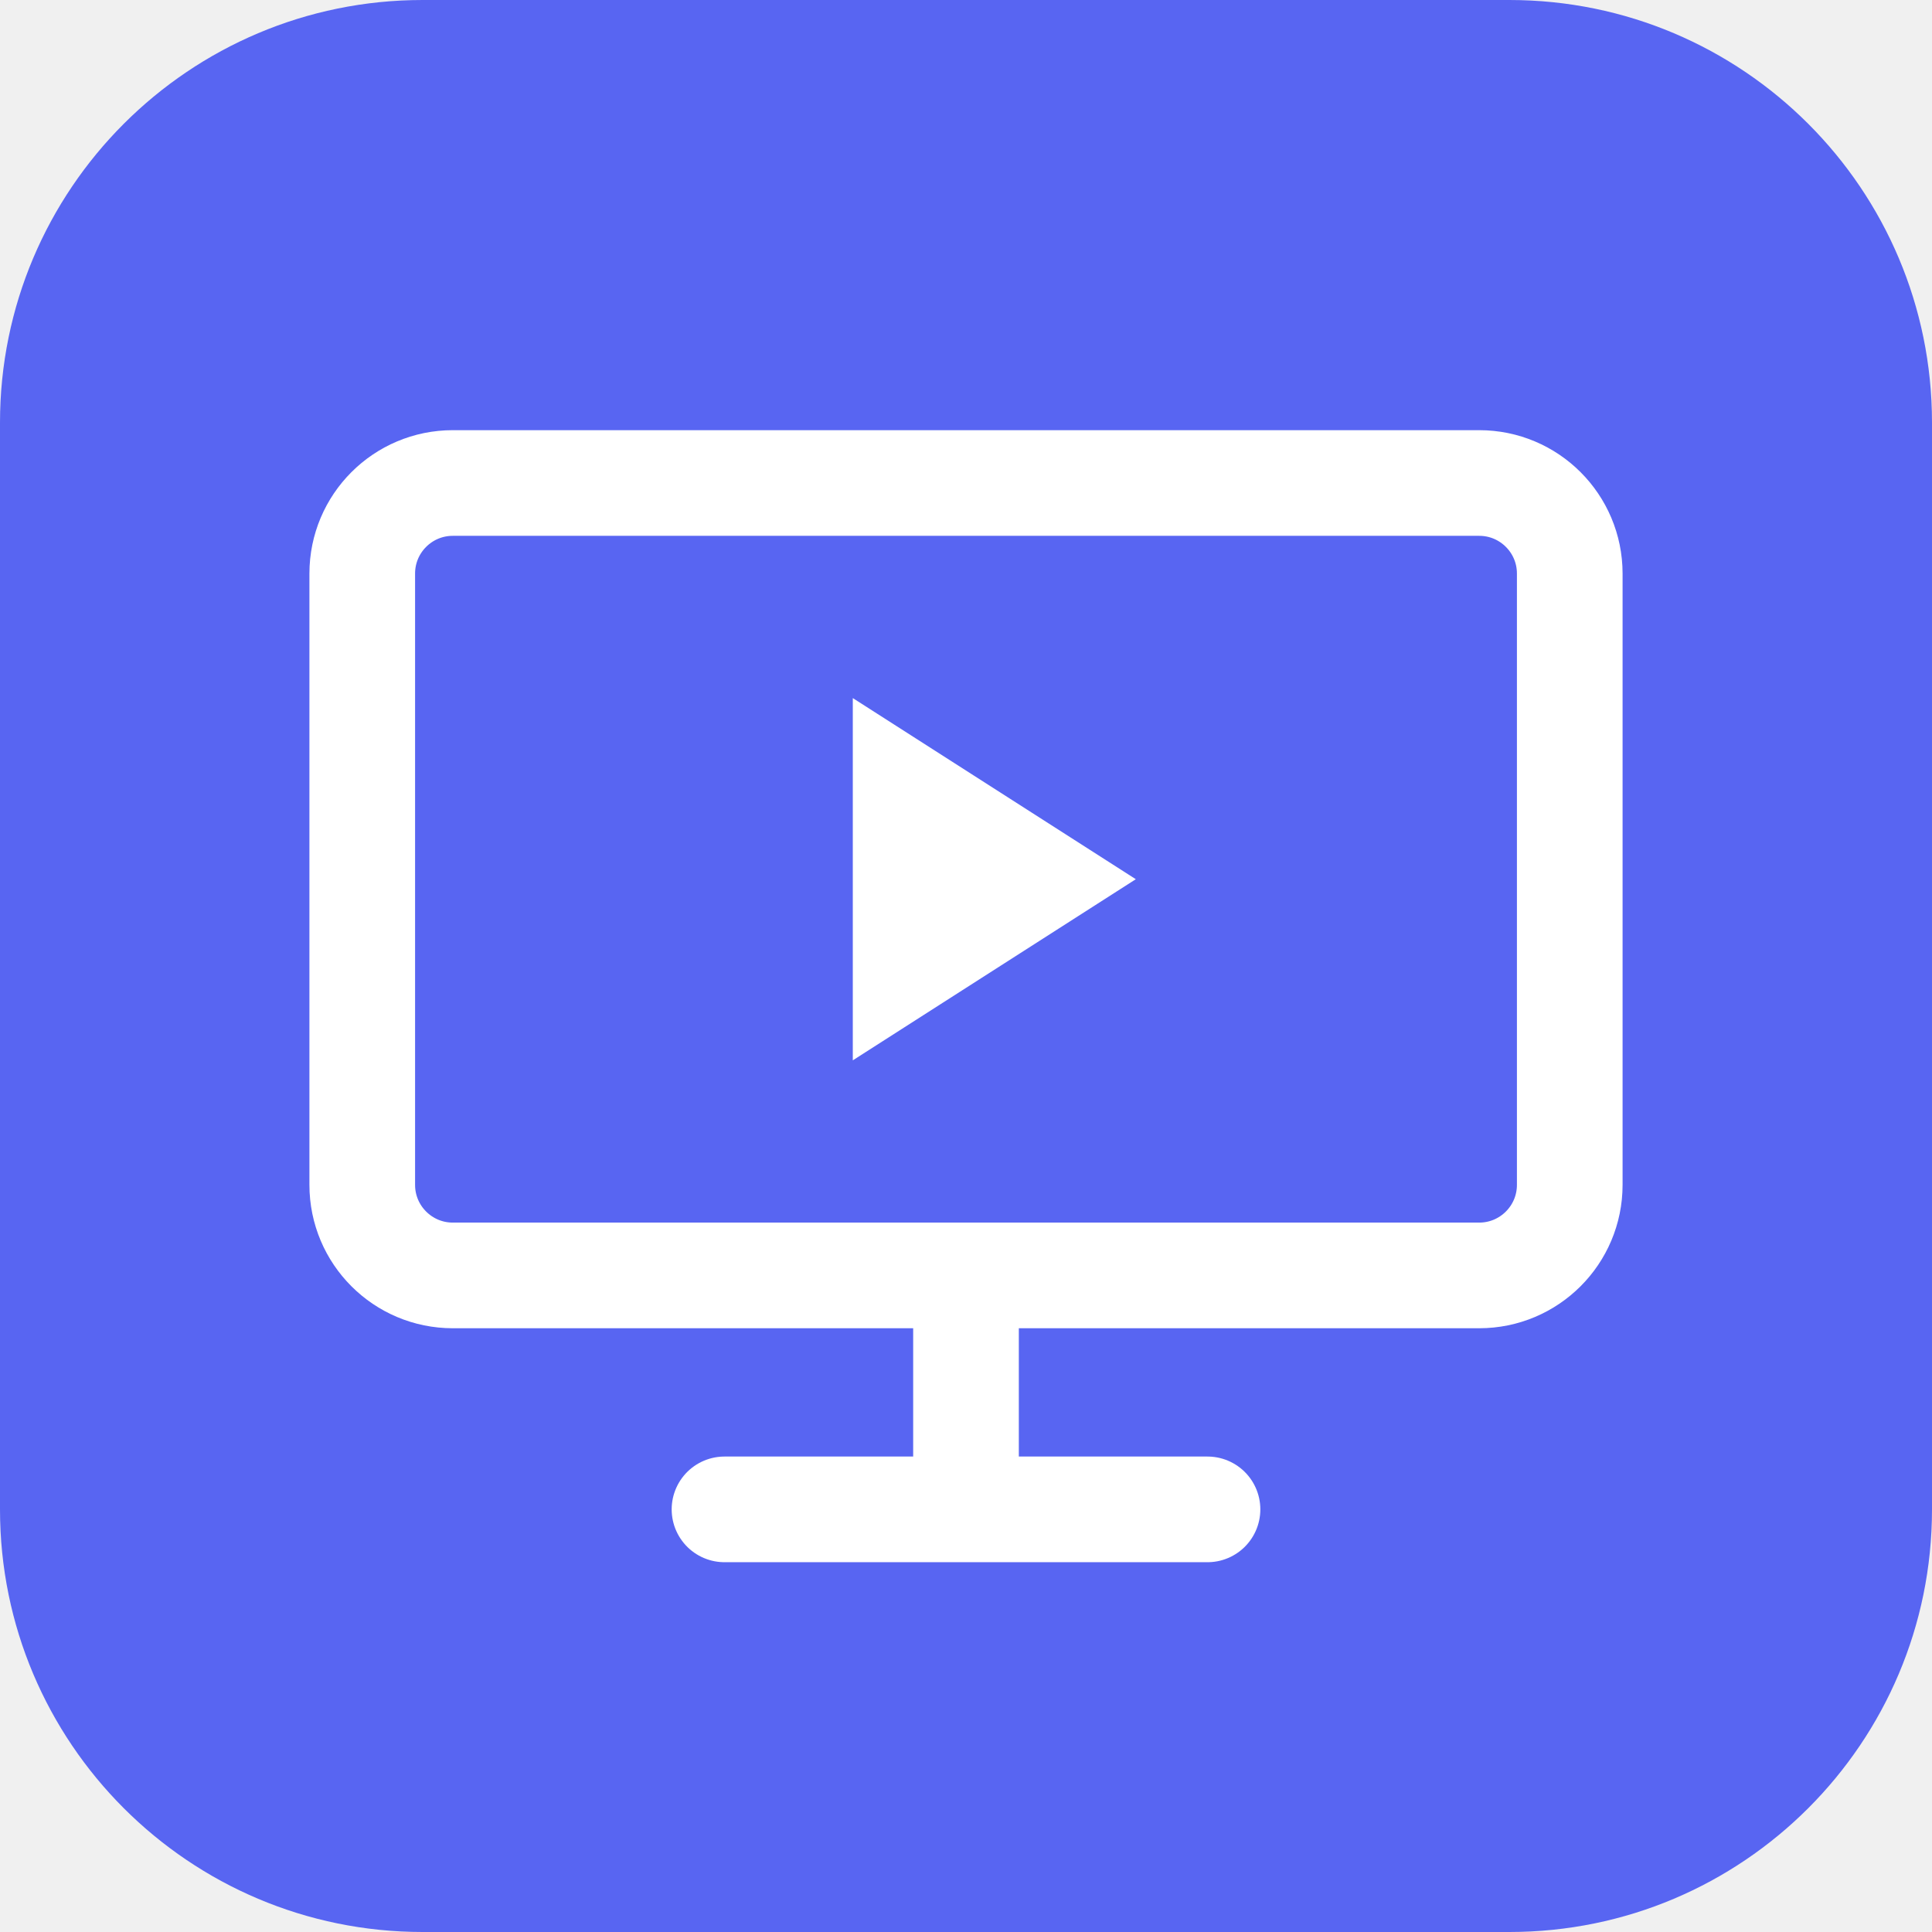
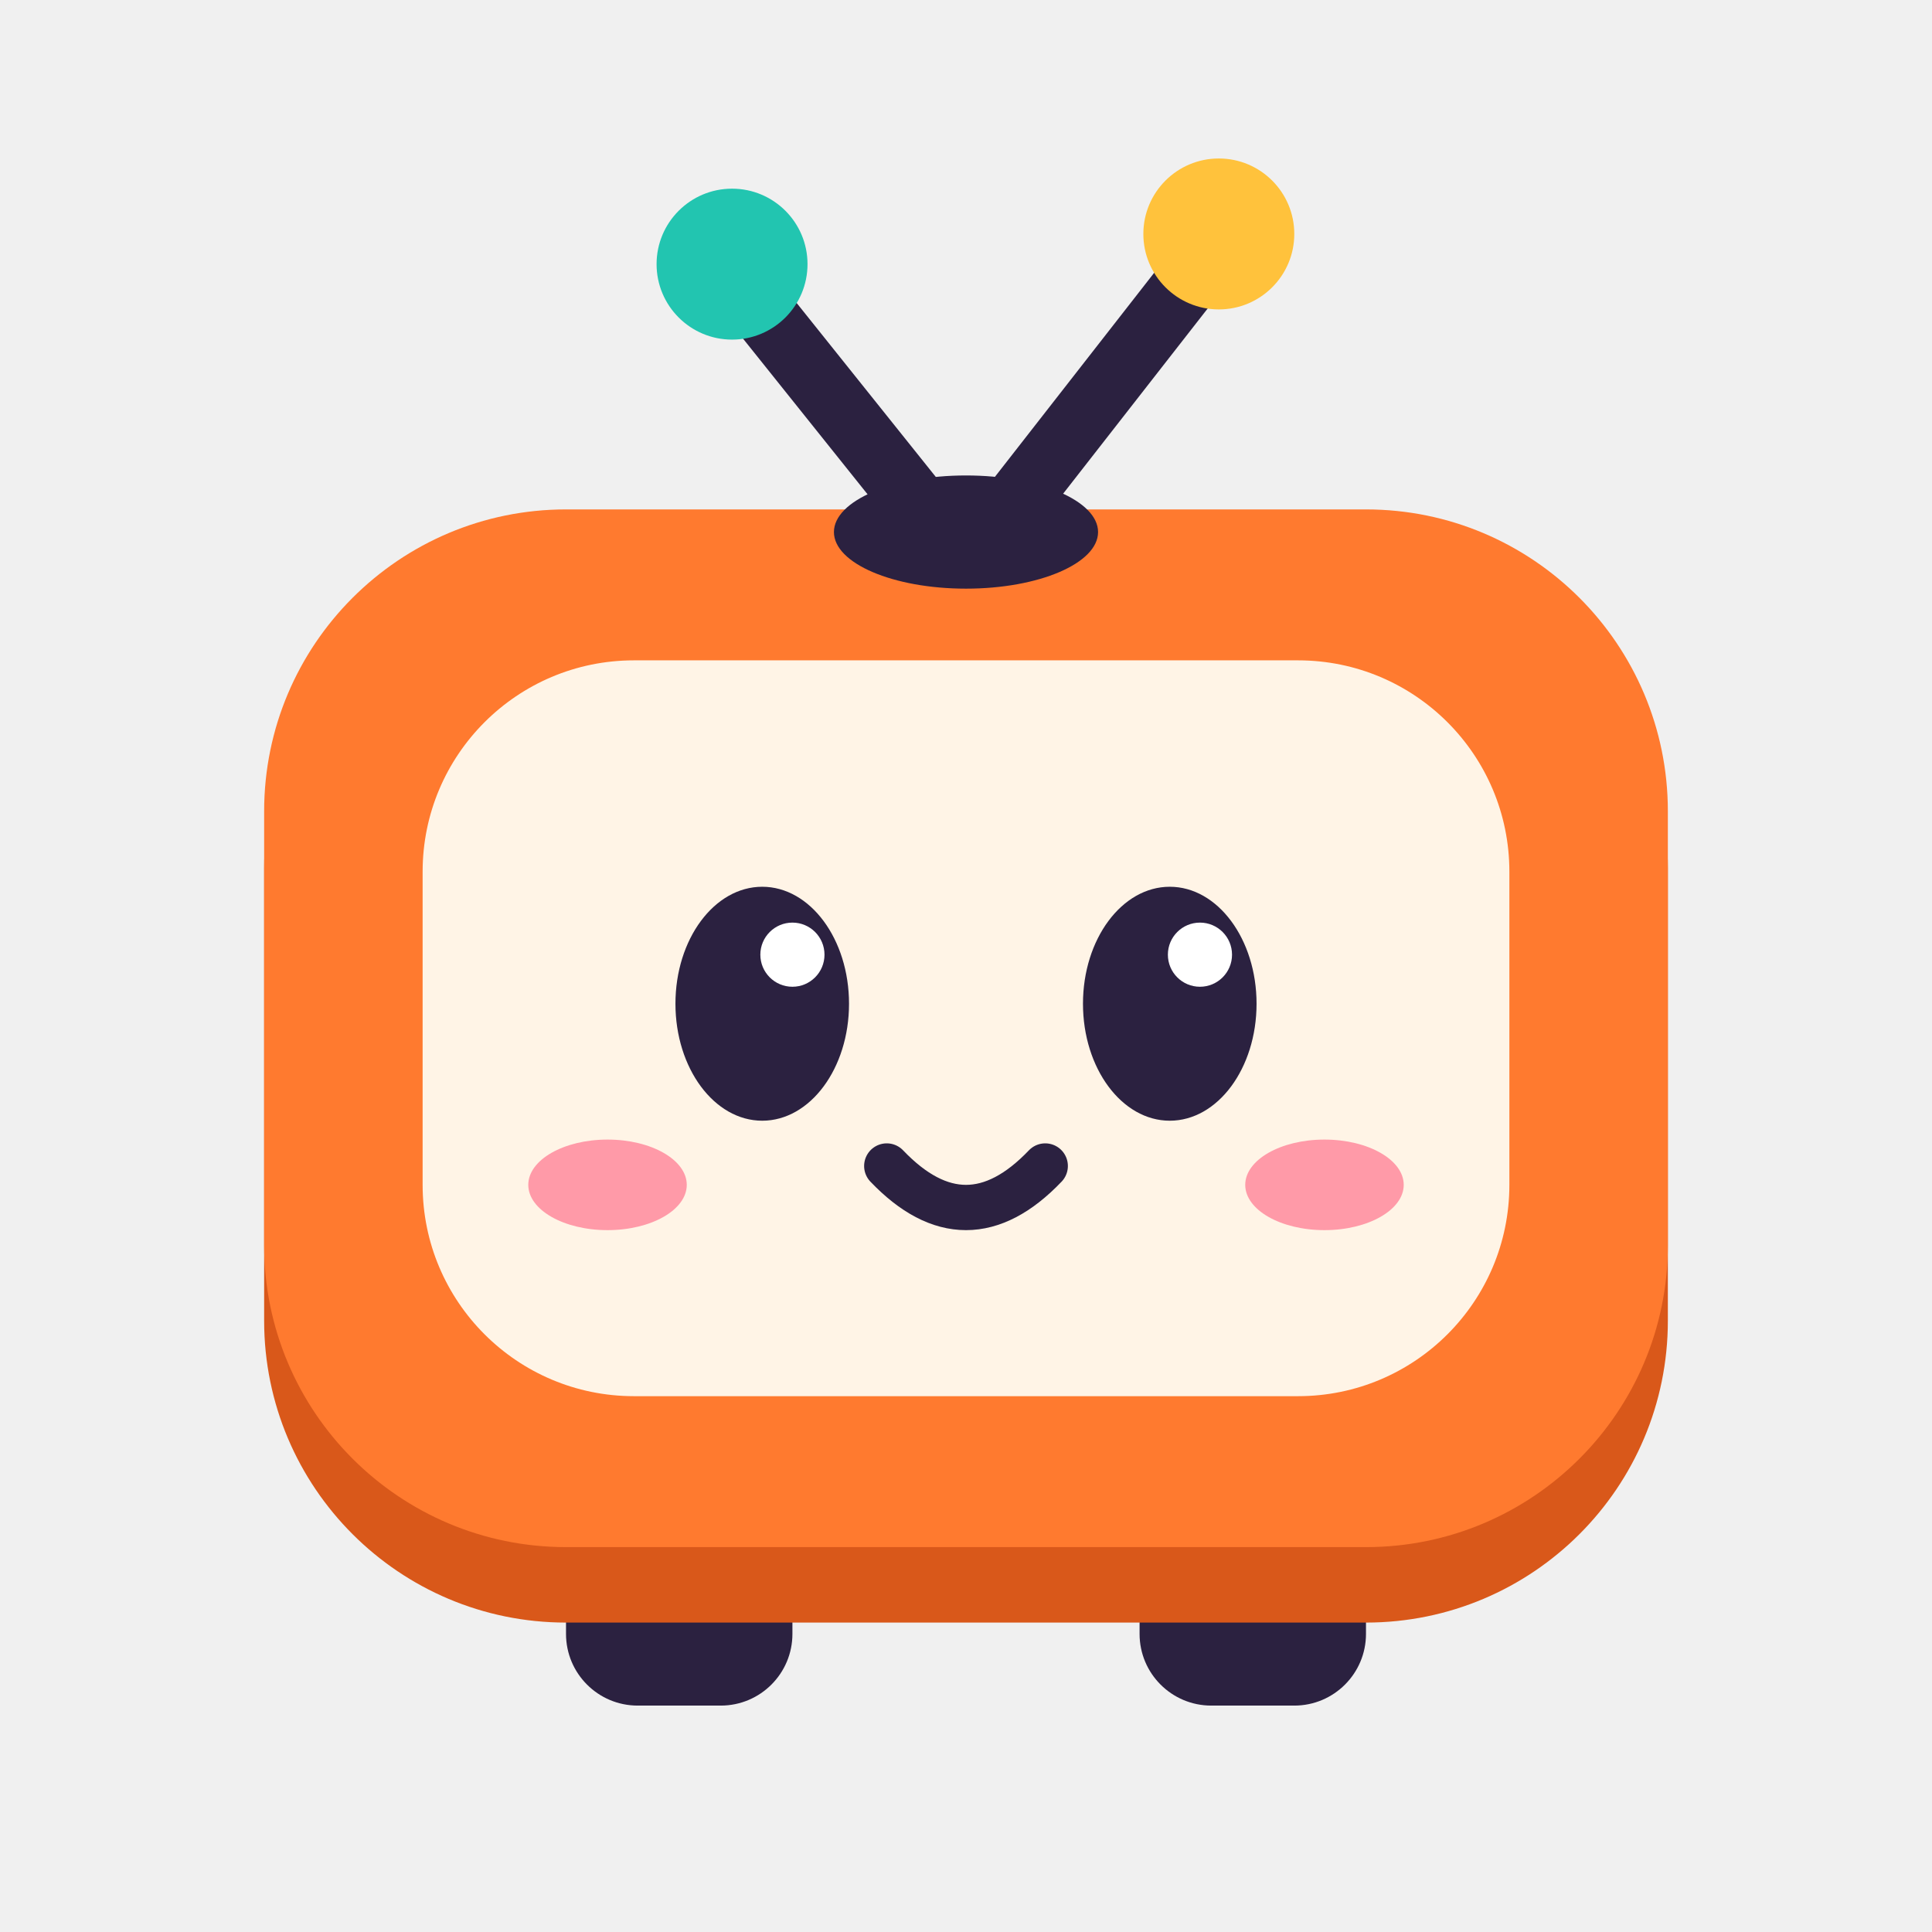
<svg xmlns="http://www.w3.org/2000/svg" width="1024" height="1024" viewBox="0 0 1024 1024">
-   <rect width="1024" height="1024" rx="224" fill="#5865f2" />
-   <rect x="192" y="256" width="640" height="420" rx="48" fill="none" stroke="#fff" stroke-width="56" />
-   <path d="M384 800h256M512 676v124" stroke="#fff" stroke-width="56" stroke-linecap="round" />
-   <path d="M452 370l150 96-150 96z" fill="#fff" />
+   <path d="M512 300 L392 150 M512 300 L640 136" stroke="#2B2140" stroke-width="34" stroke-linecap="round" fill="none" />
+   <circle cx="388" cy="140" r="40" fill="#22C5B0" />
+   <circle cx="646" cy="124" r="40" fill="#FFC23C" />
+   <rect x="300" y="820" width="120" height="84" rx="38" fill="#2B2140" />
+   <rect x="604" y="820" width="120" height="84" rx="38" fill="#2B2140" />
+   <rect x="140" y="300" width="744" height="560" rx="160" fill="#D9581A" />
+   <rect x="140" y="270" width="744" height="550" rx="160" fill="#FF7A2F" />
+   <ellipse cx="512" cy="282" rx="70" ry="30" fill="#2B2140" />
+   <rect x="224" y="350" width="576" height="390" rx="112" fill="#FFF4E6" />
+   <ellipse cx="404" cy="532" rx="46" ry="62" fill="#2B2140" />
+   <ellipse cx="620" cy="532" rx="46" ry="62" fill="#2B2140" />
+   <circle cx="420" cy="506" r="17" fill="#fff" />
+   <circle cx="636" cy="506" r="17" fill="#fff" />
+   <ellipse cx="322" cy="628" rx="42" ry="24" fill="#FF9AA8" />
+   <ellipse cx="702" cy="628" rx="42" ry="24" fill="#FF9AA8" />
+   <path d="M470 618 Q512 662 554 618" stroke="#2B2140" stroke-width="24" stroke-linecap="round" fill="none" />
</svg>
